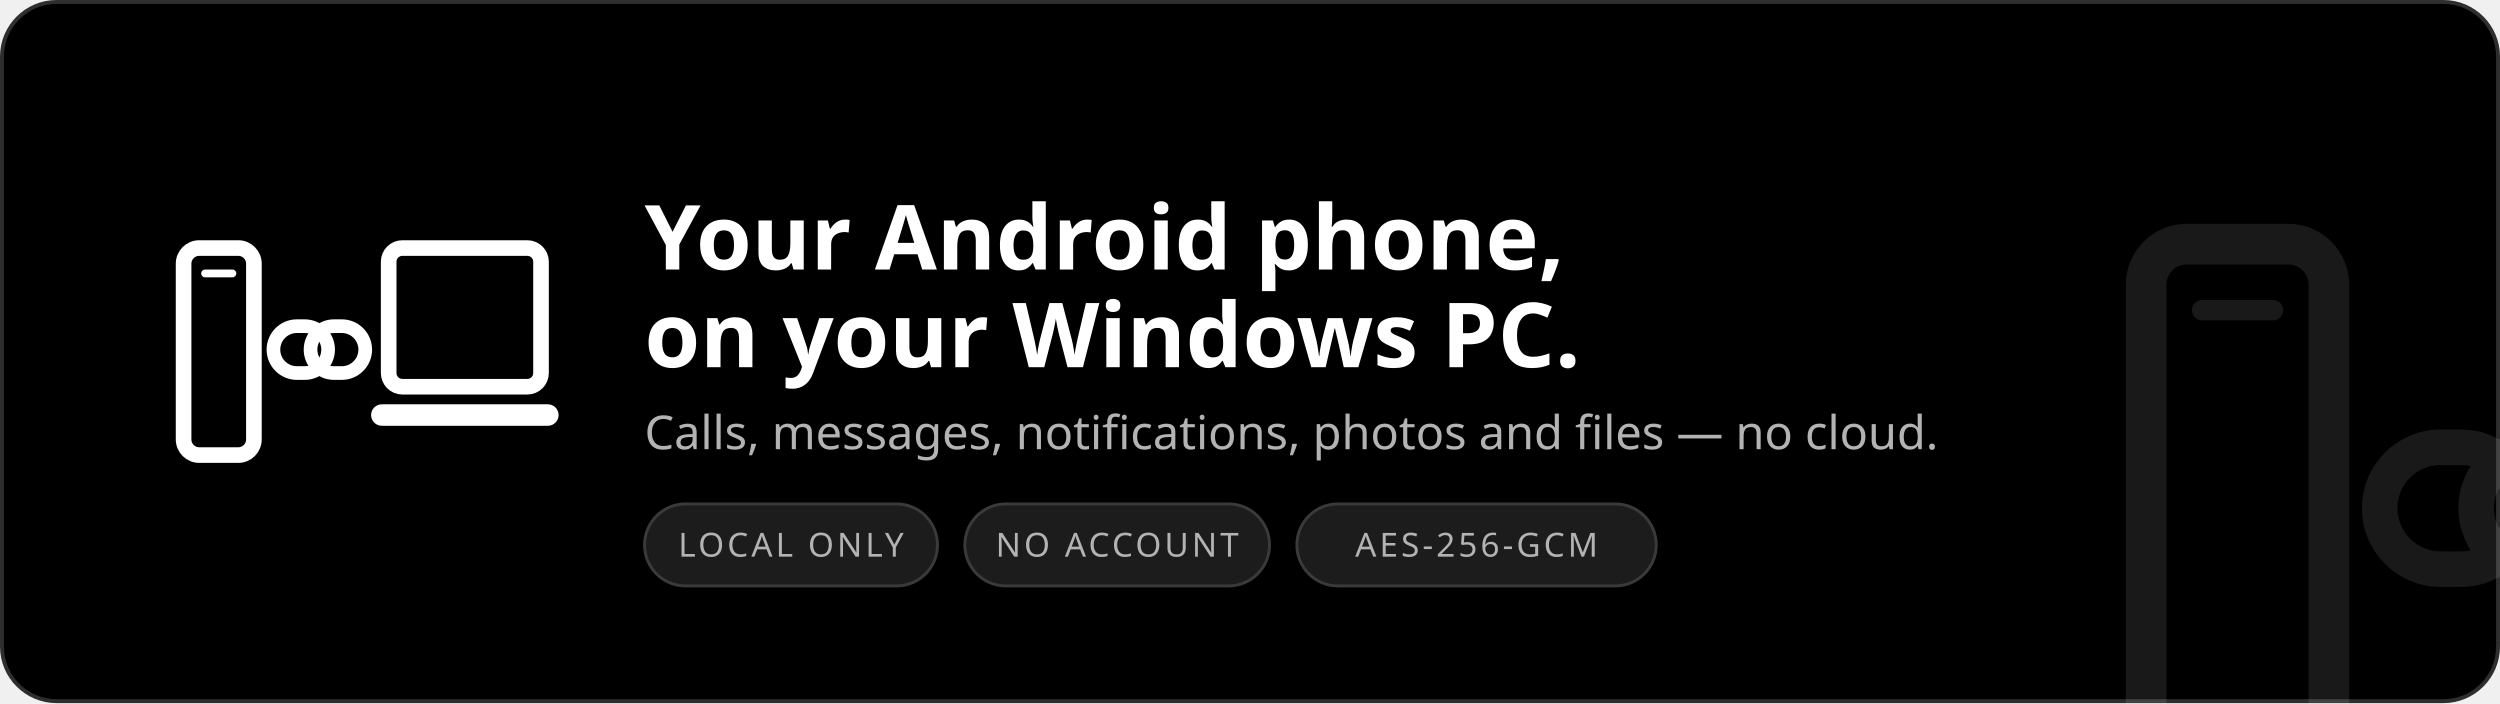
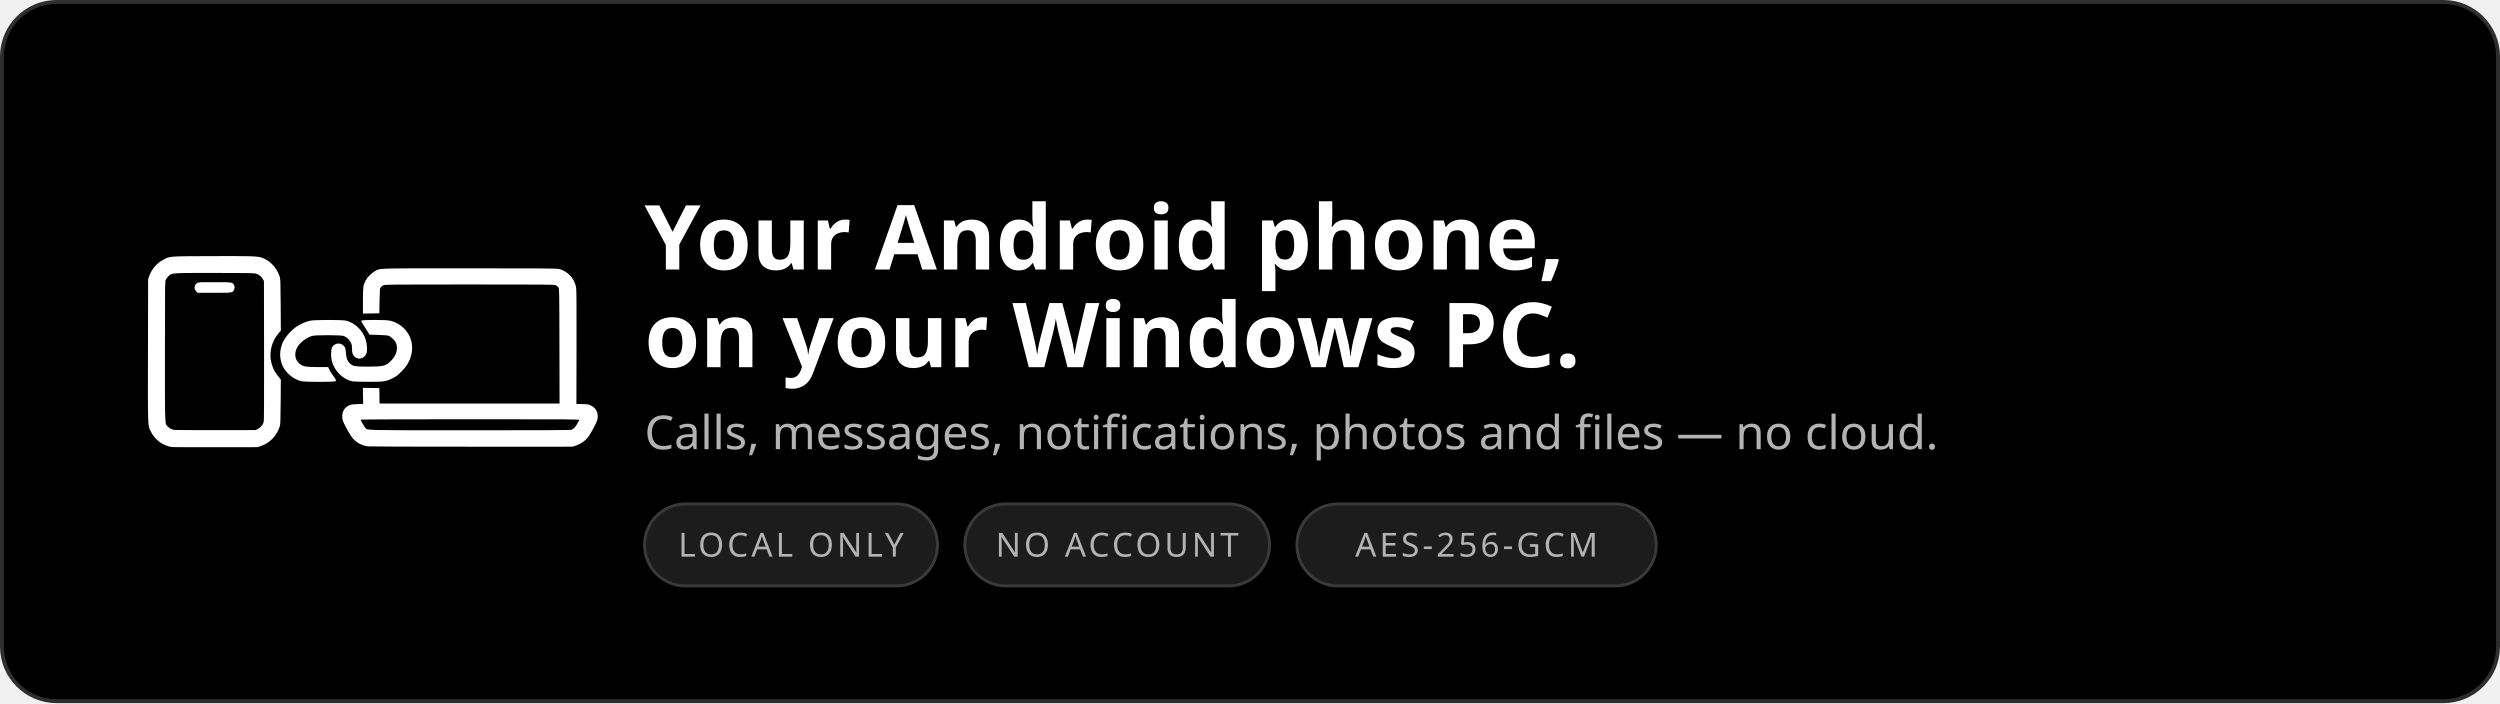
<svg xmlns="http://www.w3.org/2000/svg" width="1280" height="360" viewBox="0 0 1280 360" role="img" aria-label="LinkPhone — your Android phone on your Windows PC">
  <rect x="1" y="1" width="1278" height="358" rx="28" fill="#000000" stroke="#2E2E2E" stroke-width="2" />
-   <g transform="translate(1000,-70) scale(1.3)" opacity="0.10" fill="none" stroke="#FFFFFF">
-     <rect x="76" y="150" width="72" height="212" rx="16" stroke-width="16" />
-     <rect x="286" y="150" width="156" height="142" rx="14" stroke-width="16" />
-     <rect x="94" y="172" width="36" height="8" rx="4" fill="#FFFFFF" stroke="none" />
-     <rect x="268" y="310" width="192" height="22" rx="11" fill="#FFFFFF" stroke="none" />
-     <rect x="168" y="230" width="56" height="48" rx="24" stroke-width="14" />
-     <rect x="206" y="230" width="56" height="48" rx="24" stroke-width="14" />
-   </g>
-   <g transform="translate(56,52) scale(0.5)">
-     <g fill="none" stroke="#FFFFFF" stroke-width="16">
-       <rect x="76" y="150" width="72" height="212" rx="16" />
-       <rect x="286" y="150" width="156" height="142" rx="14" />
-     </g>
-     <rect x="94" y="172" width="36" height="8" rx="4" fill="#FFFFFF" />
-     <rect x="268" y="310" width="192" height="22" rx="11" fill="#FFFFFF" />
-     <g fill="none" stroke="#FFFFFF" stroke-width="14">
-       <rect x="168" y="230" width="56" height="48" rx="24" />
-       <rect x="206" y="230" width="56" height="48" rx="24" />
-     </g>
+   <g transform="translate(75,131) scale(0.2363)">
+     <path fill="#FFFFFF" fill-rule="evenodd" d="M 55.50 414.32 C 35.62 411.57 17.76 398.38 9.10 380.04 C 2.61 366.32 2.91 375.28 3.22 205.00 L 3.50 50.50 L 5.83 44.00 C 11.37 28.50 22.47 15.61 36.61 8.27 C 51.40 0.59 47.51 0.88 138.94 0.55 C 227.92 0.22 240.12 0.60 249.84 3.92 C 267.75 10.03 282.13 25.28 288.61 45.00 C 290.25 49.98 290.45 55.75 290.77 106.32 L 291.11 162.14 L 287.75 165.86 C 269.89 185.63 264.00 213.02 272.35 237.55 C 275.71 247.43 278.07 251.70 285.02 260.45 L 291.12 268.12 L 290.76 316.31 C 290.44 359.58 290.22 365.06 288.59 370.00 C 281.98 390.04 267.22 405.44 248.58 411.76 L 240.50 414.50 L 149.50 414.62 C 99.45 414.68 57.15 414.55 55.50 414.32 Z         M 480.87 412.83 C 472.45 412.04 463.48 408.82 456.83 404.19 C 447.24 397.52 441.10 389.09 430.27 367.72 C 425.56 358.42 424.64 355.72 424.22 349.88 C 423.37 337.94 428.80 328.56 439.26 323.91 C 443.61 321.98 446.62 321.52 457.00 321.20 L 469.50 320.81 L 469.15 303.38 L 468.80 285.95 L 486.65 286.23 L 504.50 286.50 L 504.77 303.25 L 505.05 320.00 L 700.04 320.00 L 895.02 320.00 L 894.76 195.57 C 894.50 71.50 894.49 71.14 892.43 68.32 C 891.29 66.77 888.81 64.71 886.93 63.75 C 883.70 62.11 872.73 62.00 700.00 62.00 C 527.27 62.00 516.30 62.11 513.07 63.75 C 511.19 64.71 508.71 66.77 507.57 68.32 C 505.63 70.96 505.47 72.84 505.00 97.82 L 504.50 124.50 L 486.75 124.77 L 469.00 125.05 L 469.00 97.20 C 469.00 67.19 469.41 64.05 474.74 53.53 C 478.19 46.71 487.93 36.84 494.80 33.21 C 507.41 26.53 491.89 27.00 699.97 27.00 C 866.20 27.00 889.28 27.18 894.47 28.53 C 912.97 33.35 927.75 49.61 930.93 68.65 C 931.76 73.60 932.00 109.52 931.79 198.16 L 931.50 320.82 L 944.50 321.16 C 956.34 321.47 958.01 321.75 963.21 324.30 C 975.84 330.50 980.92 343.75 976.02 357.70 C 973.31 365.41 961.48 386.89 956.33 393.45 C 950.67 400.66 941.14 407.27 931.46 410.69 L 923.50 413.50 L 706.00 413.52 C 586.38 413.53 485.07 413.22 480.87 412.83 Z         M 241.52 374.95 C 247.18 372.03 252.46 365.72 253.99 360.05 C 254.69 357.44 254.94 307.44 254.76 205.35 L 254.50 54.50 L 251.80 49.91 C 248.36 44.06 242.99 39.96 236.59 38.30 C 232.65 37.28 213.28 37.00 146.96 37.00 C 52.88 37.00 55.52 36.82 48.00 43.62 C 45.86 45.55 43.19 49.04 42.06 51.38 C 40.01 55.61 40.00 56.24 40.00 207.35 C 40.00 374.85 39.53 362.78 46.30 369.84 C 50.02 373.71 53.43 375.66 58.72 376.92 C 60.84 377.43 100.68 377.75 149.53 377.66 L 236.55 377.50 L 241.52 374.95 Z         M 920.05 377.00 C 922.01 376.46 925.06 374.59 926.84 372.85 C 929.74 370.02 935.80 360.34 937.55 355.75 C 938.18 354.09 926.51 354.00 701.11 354.00 C 569.11 354.00 464.00 354.38 464.00 354.86 C 464.00 356.50 472.10 370.51 474.38 372.81 C 479.70 378.19 467.52 377.91 700.50 377.95 C 839.64 377.98 917.76 377.64 920.05 377.00 Z         M 335.22 271.55 C 318.23 267.44 301.28 253.24 294.50 237.44 C 286.13 217.97 288.63 195.43 301.15 177.33 C 306.59 169.47 317.20 158.72 324.38 153.79 C 332.55 148.18 345.15 142.51 353.70 140.61 C 363.72 138.37 424.67 138.27 432.95 140.48 C 452.29 145.62 468.81 161.75 474.96 181.50 C 478.01 191.29 478.81 205.60 476.62 211.32 C 472.48 222.16 460.03 226.11 451.81 219.19 C 447.11 215.23 445.17 209.81 445.25 200.84 C 445.31 194.44 444.88 192.27 442.60 187.62 C 439.39 181.05 433.55 175.72 427.21 173.55 C 420.97 171.43 367.22 171.30 359.37 173.39 C 346.19 176.90 330.43 189.38 325.56 200.16 C 319.23 214.16 322.52 228.02 333.99 235.61 C 340.65 240.02 347.27 240.97 371.58 240.98 L 393.66 241.00 L 396.08 246.22 C 397.41 249.09 400.86 254.73 403.74 258.76 C 410.89 268.77 411.40 269.81 409.95 271.56 C 408.32 273.53 343.34 273.52 335.22 271.55 Z         M 446.50 271.98 C 425.62 267.80 407.06 249.46 401.51 227.54 C 399.25 218.61 399.50 203.66 402.00 198.50 C 405.84 190.57 416.92 187.42 424.01 192.25 C 430.22 196.47 431.44 199.16 432.09 209.98 C 432.78 221.55 435.81 229.04 441.81 234.01 C 448.25 239.33 452.59 240.00 480.43 239.99 C 513.24 239.97 518.59 238.57 530.23 226.93 C 540.76 216.40 544.96 203.26 541.55 191.52 C 540.19 186.86 538.72 184.57 534.18 180.07 C 530.80 176.72 526.88 173.90 524.50 173.11 C 522.05 172.30 513.23 171.59 501.71 171.27 L 482.93 170.76 L 481.36 167.63 C 480.49 165.91 476.41 159.45 472.27 153.28 C 467.71 146.46 464.99 141.46 465.35 140.53 C 466.22 138.27 519.76 138.27 528.54 140.54 C 559.25 148.47 578.90 176.40 575.09 206.73 C 572.97 223.64 565.84 237.40 552.11 251.05 C 543.98 259.12 541.03 261.32 532.99 265.30 C 518.68 272.38 514.45 272.98 480.00 272.87 C 463.77 272.82 448.70 272.42 446.50 271.98 Z         M 107.97 77.13 C 106.39 75.55 104.80 73.03 104.42 71.54 C 103.31 67.13 105.59 61.42 109.39 59.07 C 112.61 57.08 114.09 57.00 147.42 57.00 C 185.49 57.00 186.47 57.14 189.48 62.97 C 191.39 66.65 191.41 70.30 189.55 73.90 C 186.38 80.03 186.58 80.00 146.96 80.00 L 110.85 80.00 L 107.97 77.13 Z" />
  </g>
  <g font-family="Segoe UI, system-ui, sans-serif">
    <text x="330" y="138" fill="#FFFFFF" font-size="46" font-weight="600">Your Android phone,</text>
    <text x="330" y="188" fill="#FFFFFF" font-size="46" font-weight="600">on your Windows PC.</text>
    <text x="330" y="230" fill="#B3B3B3" font-size="24">Calls, messages, notifications, photos and files — no cloud.</text>
    <g>
      <rect x="330" y="258" width="150" height="42" rx="21" fill="#1C1C1C" stroke="#3A3A3A" stroke-width="1.5" />
      <rect x="494" y="258" width="156" height="42" rx="21" fill="#1C1C1C" stroke="#3A3A3A" stroke-width="1.5" />
      <rect x="664" y="258" width="184" height="42" rx="21" fill="#1C1C1C" stroke="#3A3A3A" stroke-width="1.5" />
      <text x="405" y="285" fill="#B3B3B3" font-size="17" letter-spacing="1.6" text-anchor="middle">LOCAL ONLY</text>
      <text x="572" y="285" fill="#B3B3B3" font-size="17" letter-spacing="1.6" text-anchor="middle">NO ACCOUNT</text>
      <text x="756" y="285" fill="#B3B3B3" font-size="17" letter-spacing="1.6" text-anchor="middle">AES-256-GCM</text>
    </g>
  </g>
</svg>
